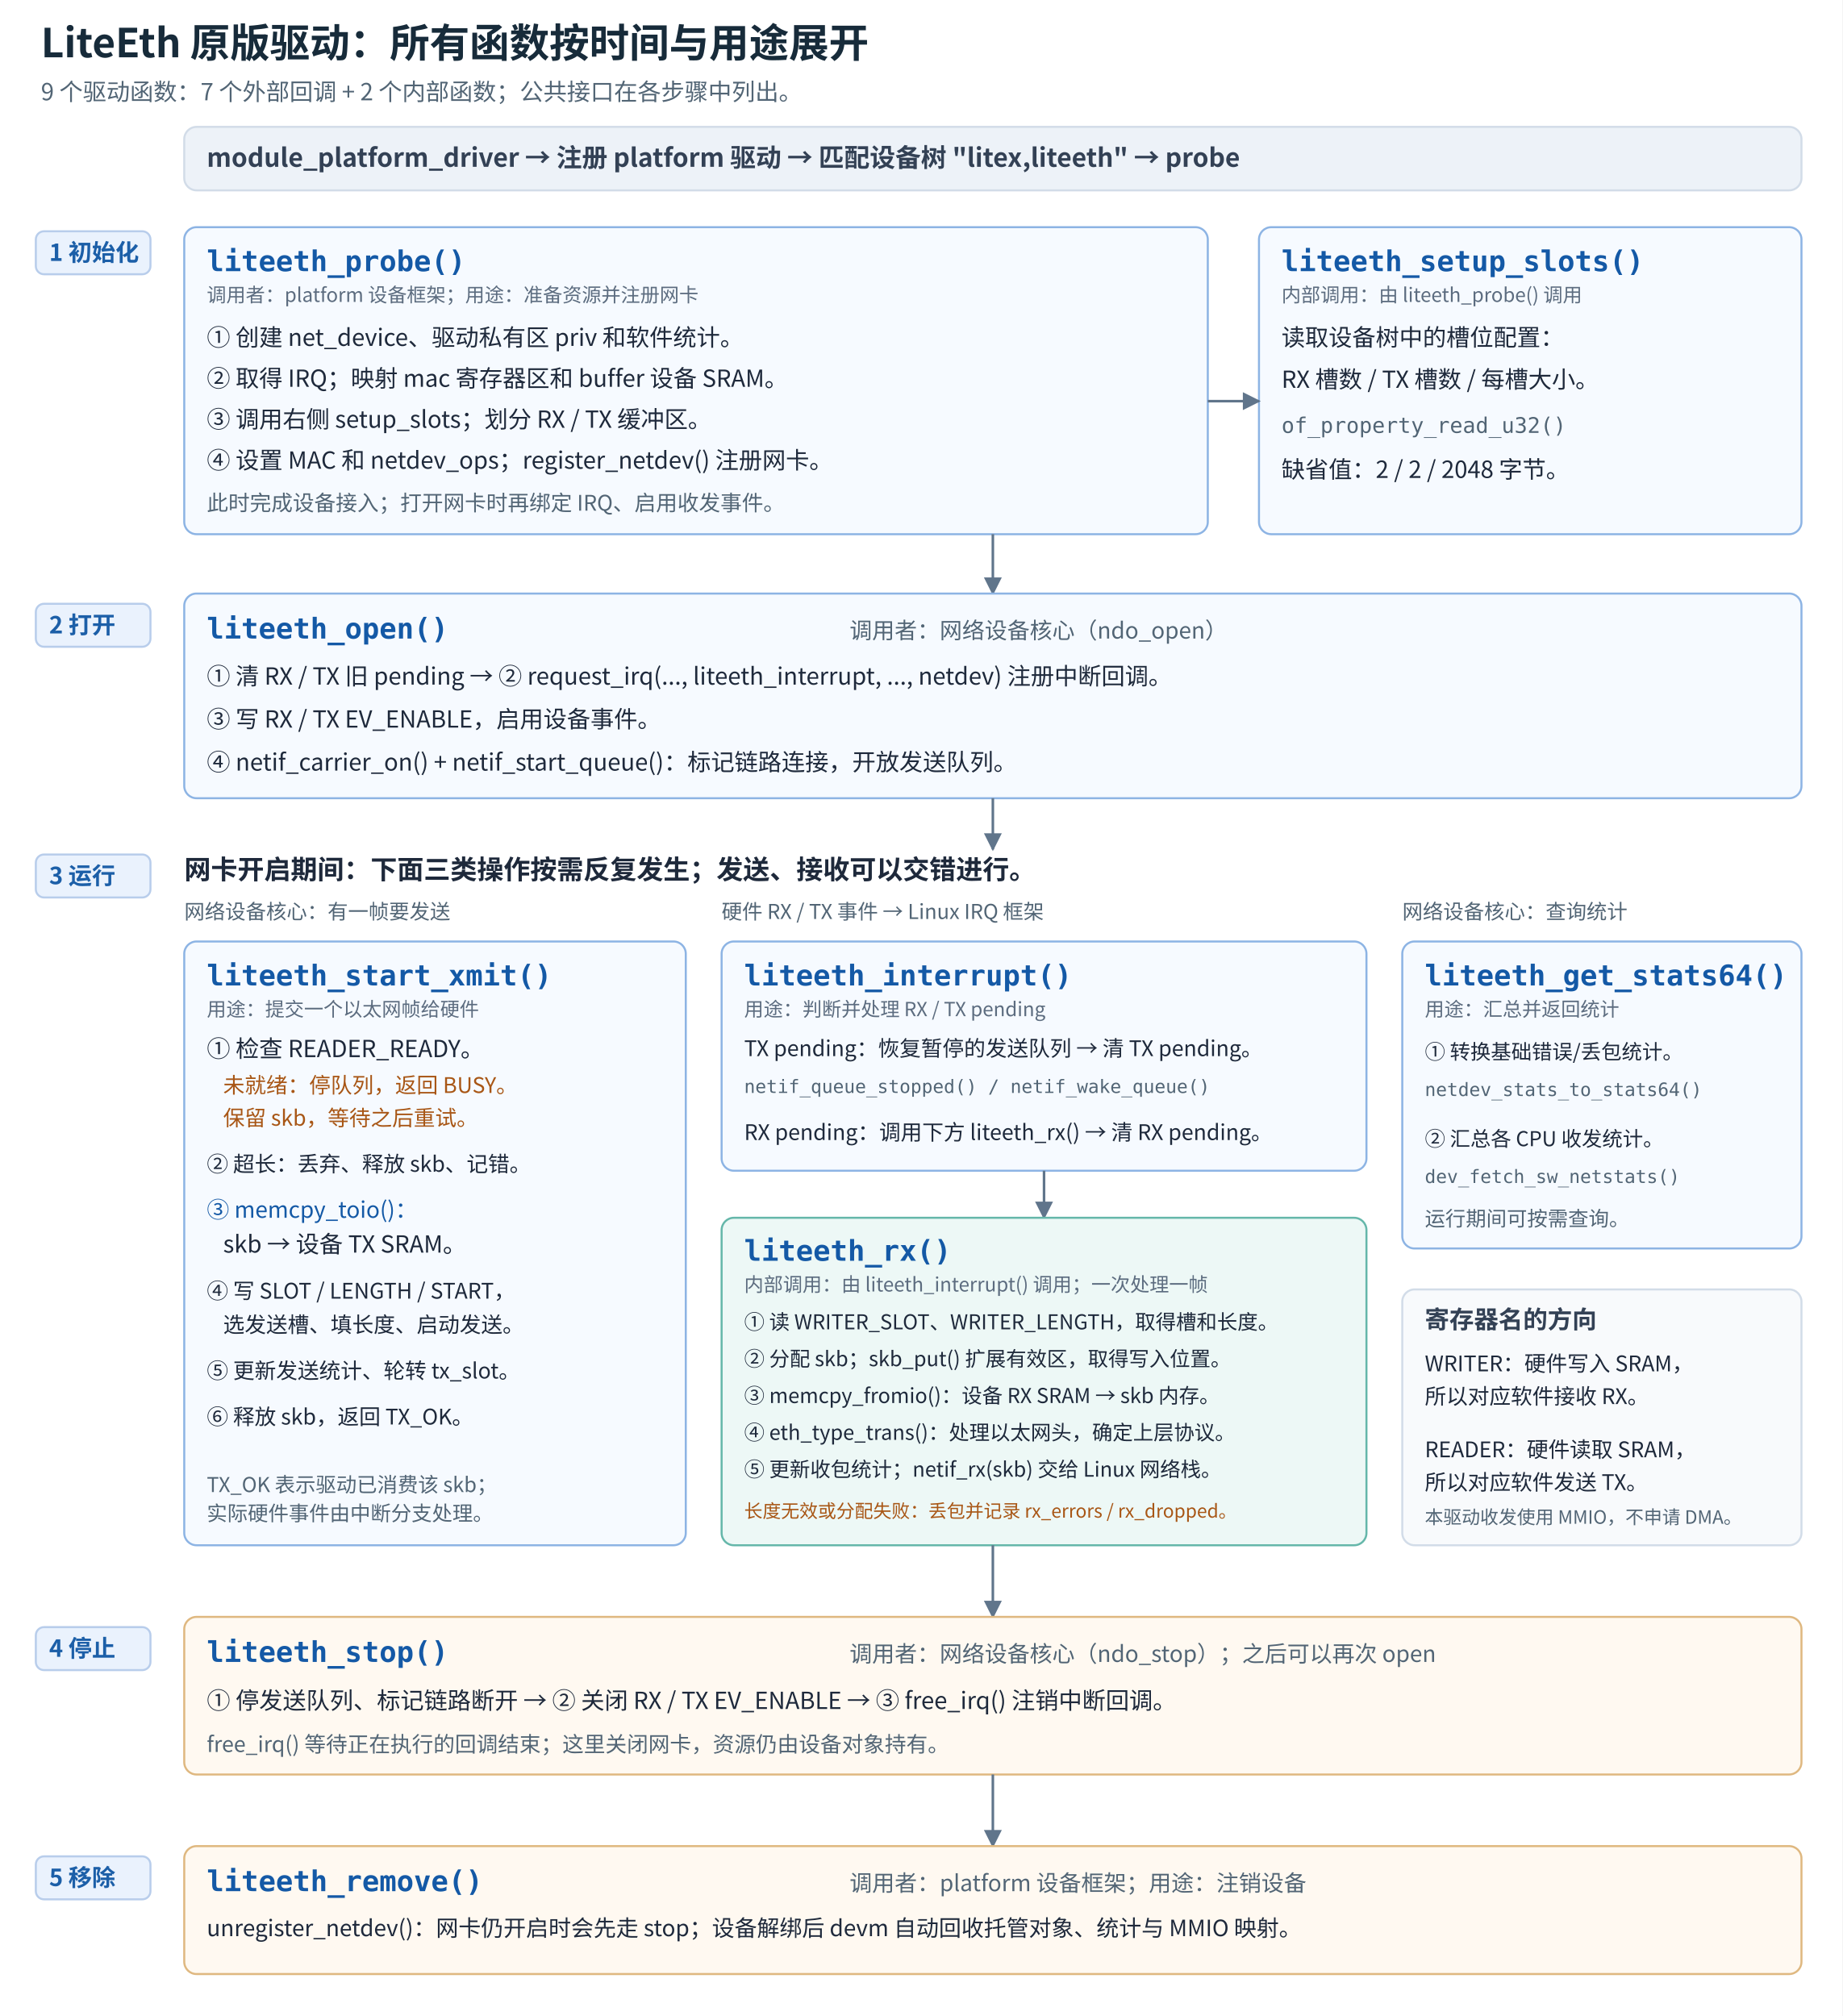
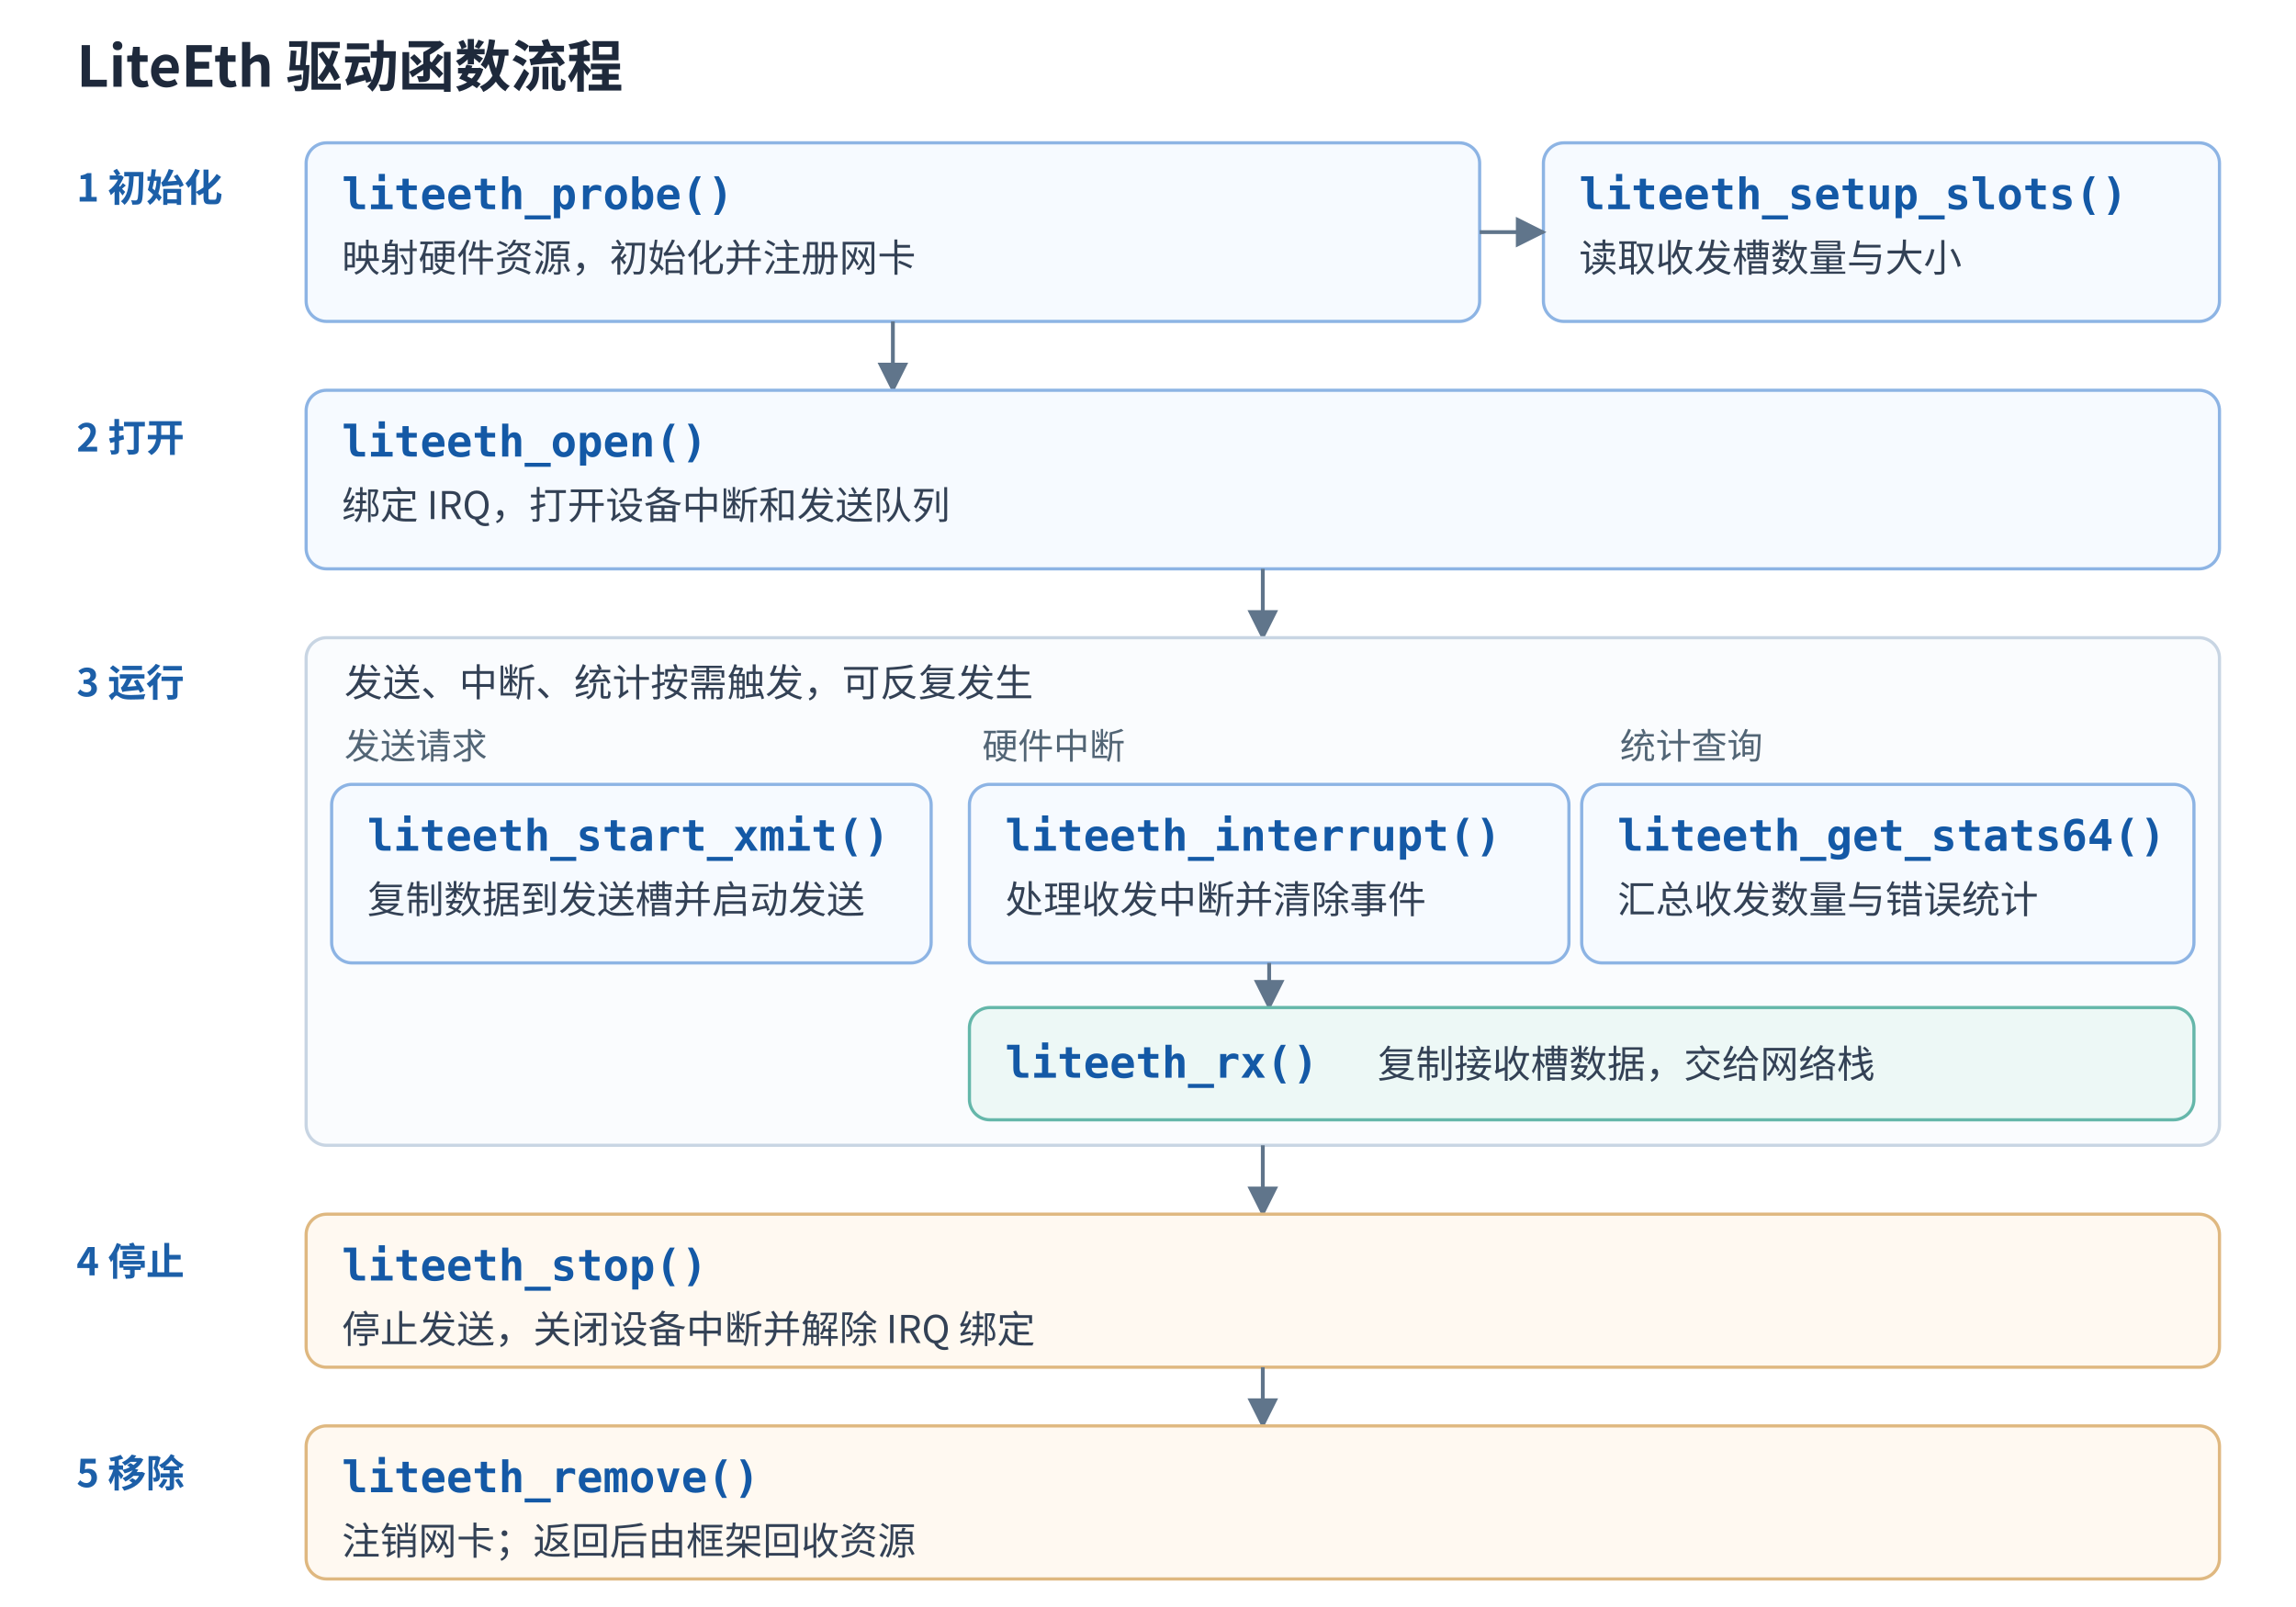
- <svg xmlns="http://www.w3.org/2000/svg" width="1800" height="1970" viewBox="0 0 1800 1970" role="img">
+ <svg xmlns="http://www.w3.org/2000/svg" width="1800" height="1260" viewBox="0 0 1800 1260" role="img">
  <defs>
-     <marker id="arrow" viewBox="0 0 10 10" refX="9" refY="5" markerWidth="7" markerHeight="7" orient="auto">
+     <marker id="arrow" viewBox="0 0 10 10" refX="9" refY="5" markerWidth="8" markerHeight="8" orient="auto">
      <path d="M0 0 L10 5 L0 10 Z" fill="#60758b" />
    </marker>
  </defs>
-   <rect width="1800" height="1970" fill="white" />
+   <rect width="1800" height="1260" fill="white" />
  <g font-family="PingFang SC,Microsoft YaHei,Noto Sans CJK SC,sans-serif" fill="#1e293b">
-     <text x="40" y="56" font-size="39" fill="#172b3a" font-weight="700">LiteEth 原版驱动：所有函数按时间与用途展开</text>
-     <text x="40" y="98" font-size="23" fill="#526575" font-weight="400">9 个驱动函数：7 个外部回调 + 2 个内部函数；公共接口在各步骤中列出。</text>
-     <rect x="180" y="124" width="1580" height="62" rx="12" fill="#edf2f8" stroke="#d2dce8" stroke-width="2" />
-     <text x="202" y="163" font-size="25" fill="#334155" font-weight="600">module_platform_driver → 注册 platform 驱动 → 匹配设备树 "litex,liteeth" → probe</text>
-     <rect x="35" y="226" width="112" height="42" rx="8" fill="#eaf2fd" stroke="#b8cdeb" stroke-width="2" />
-     <text x="48" y="255" font-size="23" fill="#1c5fa8" font-weight="700">1 初始化</text>
-     <rect x="180" y="222" width="1000" height="300" rx="12" fill="#f6faff" stroke="#8db4e4" stroke-width="2" />
-     <text x="202" y="265" font-size="28" fill="#1459a6" font-weight="700" font-family="Menlo,Consolas,monospace">liteeth_probe()</text>
-     <text x="202" y="295" font-size="19" fill="#5c6c7f" font-weight="400">调用者：platform 设备框架；用途：准备资源并注册网卡</text>
-     <text x="202" y="338" font-size="23" fill="#1e293b" font-weight="400">① 创建 net_device、驱动私有区 priv 和软件统计。</text>
-     <text x="202" y="378" font-size="23" fill="#1e293b" font-weight="400">② 取得 IRQ；映射 mac 寄存器区和 buffer 设备 SRAM。</text>
-     <text x="202" y="418" font-size="23" fill="#1e293b" font-weight="400">③ 调用右侧 setup_slots；划分 RX / TX 缓冲区。</text>
-     <text x="202" y="458" font-size="23" fill="#1e293b" font-weight="400">④ 设置 MAC 和 netdev_ops；register_netdev() 注册网卡。</text>
-     <text x="202" y="499" font-size="21" fill="#526575" font-weight="400">此时完成设备接入；打开网卡时再绑定 IRQ、启用收发事件。</text>
-     <rect x="1230" y="222" width="530" height="300" rx="12" fill="#f6faff" stroke="#8db4e4" stroke-width="2" />
-     <text x="1252" y="265" font-size="28" fill="#1459a6" font-weight="700" font-family="Menlo,Consolas,monospace">liteeth_setup_slots()</text>
-     <text x="1252" y="295" font-size="19" fill="#5c6c7f" font-weight="400">内部调用：由 liteeth_probe() 调用</text>
-     <text x="1252" y="338" font-size="23" fill="#1e293b" font-weight="400">读取设备树中的槽位配置：</text>
-     <text x="1252" y="379" font-size="23" fill="#1e293b" font-weight="400">RX 槽数 / TX 槽数 / 每槽大小。</text>
-     <text x="1252" y="423" font-size="21" fill="#526575" font-weight="400" font-family="Menlo,Consolas,monospace">of_property_read_u32()</text>
-     <text x="1252" y="467" font-size="23" fill="#1e293b" font-weight="400">缺省值：2 / 2 / 2048 字节。</text>
-     <path d="M1180 392 L1230 392" fill="none" stroke="#60758b" stroke-width="2.5" marker-end="url(#arrow)" />
-     <path d="M970 522 L970 580" fill="none" stroke="#60758b" stroke-width="2.5" marker-end="url(#arrow)" />
-     <rect x="35" y="590" width="112" height="42" rx="8" fill="#eaf2fd" stroke="#b8cdeb" stroke-width="2" />
-     <text x="48" y="619" font-size="23" fill="#1c5fa8" font-weight="700">2 打开</text>
-     <rect x="180" y="580" width="1580" height="200" rx="12" fill="#f6faff" stroke="#8db4e4" stroke-width="2" />
-     <text x="202" y="624" font-size="28" fill="#1459a6" font-weight="700" font-family="Menlo,Consolas,monospace">liteeth_open()</text>
-     <text x="830" y="624" font-size="22" fill="#526575" font-weight="400">调用者：网络设备核心（ndo_open）</text>
-     <text x="202" y="669" font-size="23" fill="#1e293b" font-weight="400">① 清 RX / TX 旧 pending → ② request_irq(..., liteeth_interrupt, ..., netdev) 注册中断回调。</text>
-     <text x="202" y="711" font-size="23" fill="#1e293b" font-weight="400">③ 写 RX / TX EV_ENABLE，启用设备事件。</text>
-     <text x="202" y="753" font-size="23" fill="#1e293b" font-weight="400">④ netif_carrier_on() + netif_start_queue()：标记链路连接，开放发送队列。</text>
-     <path d="M970 780 L970 830" fill="none" stroke="#60758b" stroke-width="2.5" marker-end="url(#arrow)" />
-     <rect x="35" y="835" width="112" height="42" rx="8" fill="#eaf2fd" stroke="#b8cdeb" stroke-width="2" />
-     <text x="48" y="864" font-size="23" fill="#1c5fa8" font-weight="700">3 运行</text>
-     <text x="180" y="859" font-size="26" fill="#1e293b" font-weight="700">网卡开启期间：下面三类操作按需反复发生；发送、接收可以交错进行。</text>
-     <text x="180" y="898" font-size="20" fill="#526575" font-weight="400">网络设备核心：有一帧要发送</text>
-     <text x="705" y="898" font-size="20" fill="#526575" font-weight="400">硬件 RX / TX 事件 → Linux IRQ 框架</text>
-     <text x="1370" y="898" font-size="20" fill="#526575" font-weight="400">网络设备核心：查询统计</text>
-     <rect x="180" y="920" width="490" height="590" rx="12" fill="#f6faff" stroke="#8db4e4" stroke-width="2" />
-     <text x="202" y="963" font-size="28" fill="#1459a6" font-weight="700" font-family="Menlo,Consolas,monospace">liteeth_start_xmit()</text>
-     <text x="202" y="993" font-size="19" fill="#5c6c7f" font-weight="400">用途：提交一个以太网帧给硬件</text>
-     <text x="202" y="1033" font-size="23" fill="#1e293b" font-weight="400">① 检查 READER_READY。</text>
-     <text x="218" y="1068" font-size="21" fill="#a85615" font-weight="400">未就绪：停队列，返回 BUSY。</text>
-     <text x="218" y="1100" font-size="21" fill="#a85615" font-weight="400">保留 skb，等待之后重试。</text>
-     <text x="202" y="1145" font-size="21" fill="#1e293b" font-weight="400">② 超长：丢弃、释放 skb、记错。</text>
-     <text x="202" y="1190" font-size="22" fill="#1459a6" font-weight="400">③ memcpy_toio()：</text>
-     <text x="218" y="1224" font-size="23" fill="#1e293b" font-weight="400">skb → 设备 TX SRAM。</text>
-     <text x="202" y="1269" font-size="21" fill="#1e293b" font-weight="400">④ 写 SLOT / LENGTH / START，</text>
-     <text x="218" y="1302" font-size="21" fill="#1e293b" font-weight="400">选发送槽、填长度、启动发送。</text>
-     <text x="202" y="1347" font-size="21" fill="#1e293b" font-weight="400">⑤ 更新发送统计、轮转 tx_slot。</text>
-     <text x="202" y="1392" font-size="21" fill="#1e293b" font-weight="400">⑥ 释放 skb，返回 TX_OK。</text>
-     <text x="202" y="1458" font-size="20" fill="#526575" font-weight="400">TX_OK 表示驱动已消费该 skb；</text>
-     <text x="202" y="1486" font-size="20" fill="#526575" font-weight="400">实际硬件事件由中断分支处理。</text>
-     <rect x="705" y="920" width="630" height="224" rx="12" fill="#f6faff" stroke="#8db4e4" stroke-width="2" />
-     <text x="727" y="963" font-size="28" fill="#1459a6" font-weight="700" font-family="Menlo,Consolas,monospace">liteeth_interrupt()</text>
-     <text x="727" y="993" font-size="19" fill="#5c6c7f" font-weight="400">用途：判断并处理 RX / TX pending</text>
-     <text x="727" y="1032" font-size="21" fill="#1e293b" font-weight="400">TX pending：恢复暂停的发送队列 → 清 TX pending。</text>
-     <text x="727" y="1068" font-size="18" fill="#526575" font-weight="400" font-family="Menlo,Consolas,monospace">netif_queue_stopped() / netif_wake_queue()</text>
-     <text x="727" y="1114" font-size="21" fill="#1e293b" font-weight="400">RX pending：调用下方 liteeth_rx() → 清 RX pending。</text>
-     <path d="M1020 1144 L1020 1190" fill="none" stroke="#60758b" stroke-width="2.5" marker-end="url(#arrow)" />
-     <rect x="705" y="1190" width="630" height="320" rx="12" fill="#edf8f6" stroke="#65b7aa" stroke-width="2" />
-     <text x="727" y="1232" font-size="28" fill="#1459a6" font-weight="700" font-family="Menlo,Consolas,monospace">liteeth_rx()</text>
-     <text x="727" y="1262" font-size="19" fill="#5c6c7f" font-weight="400">内部调用：由 liteeth_interrupt() 调用；一次处理一帧</text>
-     <text x="727" y="1299" font-size="20" fill="#1e293b" font-weight="400">① 读 WRITER_SLOT、WRITER_LENGTH，取得槽和长度。</text>
-     <text x="727" y="1335" font-size="20" fill="#1e293b" font-weight="400">② 分配 skb；skb_put() 扩展有效区，取得写入位置。</text>
-     <text x="727" y="1371" font-size="20" fill="#1e293b" font-weight="400">③ memcpy_fromio()：设备 RX SRAM → skb 内存。</text>
-     <text x="727" y="1407" font-size="20" fill="#1e293b" font-weight="400">④ eth_type_trans()：处理以太网头，确定上层协议。</text>
-     <text x="727" y="1443" font-size="20" fill="#1e293b" font-weight="400">⑤ 更新收包统计；netif_rx(skb) 交给 Linux 网络栈。</text>
-     <text x="727" y="1483" font-size="18" fill="#a85615" font-weight="400">长度无效或分配失败：丢包并记录 rx_errors / rx_dropped。</text>
-     <rect x="1370" y="920" width="390" height="300" rx="12" fill="#f6faff" stroke="#8db4e4" stroke-width="2" />
-     <text x="1392" y="963" font-size="28" fill="#1459a6" font-weight="700" font-family="Menlo,Consolas,monospace">liteeth_get_stats64()</text>
-     <text x="1392" y="993" font-size="19" fill="#5c6c7f" font-weight="400">用途：汇总并返回统计</text>
-     <text x="1392" y="1035" font-size="20" fill="#1e293b" font-weight="400">① 转换基础错误/丢包统计。</text>
-     <text x="1392" y="1071" font-size="18" fill="#526575" font-weight="400" font-family="Menlo,Consolas,monospace">netdev_stats_to_stats64()</text>
-     <text x="1392" y="1120" font-size="20" fill="#1e293b" font-weight="400">② 汇总各 CPU 收发统计。</text>
-     <text x="1392" y="1156" font-size="18" fill="#526575" font-weight="400" font-family="Menlo,Consolas,monospace">dev_fetch_sw_netstats()</text>
-     <text x="1392" y="1198" font-size="20" fill="#526575" font-weight="400">运行期间可按需查询。</text>
-     <rect x="1370" y="1260" width="390" height="250" rx="12" fill="#f8fafc" stroke="#d2dce8" stroke-width="2" />
-     <text x="1392" y="1298" font-size="24" fill="#334155" font-weight="700">寄存器名的方向</text>
-     <text x="1392" y="1340" font-size="21" fill="#1e293b" font-weight="400">WRITER：硬件写入 SRAM，</text>
-     <text x="1392" y="1372" font-size="21" fill="#1e293b" font-weight="400">所以对应软件接收 RX。</text>
-     <text x="1392" y="1424" font-size="21" fill="#1e293b" font-weight="400">READER：硬件读取 SRAM，</text>
-     <text x="1392" y="1456" font-size="21" fill="#1e293b" font-weight="400">所以对应软件发送 TX。</text>
-     <text x="1392" y="1489" font-size="18" fill="#526575" font-weight="400">本驱动收发使用 MMIO，不申请 DMA。</text>
-     <path d="M970 1510 L970 1580" fill="none" stroke="#60758b" stroke-width="2.5" marker-end="url(#arrow)" />
-     <rect x="35" y="1590" width="112" height="42" rx="8" fill="#eaf2fd" stroke="#b8cdeb" stroke-width="2" />
-     <text x="48" y="1619" font-size="23" fill="#1c5fa8" font-weight="700">4 停止</text>
-     <rect x="180" y="1580" width="1580" height="154" rx="12" fill="#fff9f1" stroke="#dfb880" stroke-width="2" />
-     <text x="202" y="1624" font-size="28" fill="#1459a6" font-weight="700" font-family="Menlo,Consolas,monospace">liteeth_stop()</text>
-     <text x="830" y="1624" font-size="22" fill="#526575" font-weight="400">调用者：网络设备核心（ndo_stop）；之后可以再次 open</text>
-     <text x="202" y="1670" font-size="23" fill="#1e293b" font-weight="400">① 停发送队列、标记链路断开 → ② 关闭 RX / TX EV_ENABLE → ③ free_irq() 注销中断回调。</text>
-     <text x="202" y="1712" font-size="21" fill="#526575" font-weight="400">free_irq() 等待正在执行的回调结束；这里关闭网卡，资源仍由设备对象持有。</text>
-     <path d="M970 1734 L970 1804" fill="none" stroke="#60758b" stroke-width="2.5" marker-end="url(#arrow)" />
-     <rect x="35" y="1814" width="112" height="42" rx="8" fill="#eaf2fd" stroke="#b8cdeb" stroke-width="2" />
-     <text x="48" y="1843" font-size="23" fill="#1c5fa8" font-weight="700">5 移除</text>
-     <rect x="180" y="1804" width="1580" height="125" rx="12" fill="#fff9f1" stroke="#dfb880" stroke-width="2" />
-     <text x="202" y="1848" font-size="28" fill="#1459a6" font-weight="700" font-family="Menlo,Consolas,monospace">liteeth_remove()</text>
-     <text x="830" y="1848" font-size="22" fill="#526575" font-weight="400">调用者：platform 设备框架；用途：注销设备</text>
-     <text x="202" y="1892" font-size="22" fill="#1e293b" font-weight="400">unregister_netdev()：网卡仍开启时会先走 stop；设备解绑后 devm 自动回收托管对象、统计与 MMIO 映射。</text>
+     <text x="60" y="68" font-size="44" font-weight="700">LiteEth 驱动函数流程</text>
+     <text x="60" y="158" font-size="30" fill="#1c5fa8" font-weight="700">1 初始化</text>
+     <rect x="240" y="112" width="920" height="140" rx="16" fill="#f6faff" stroke="#8db4e4" stroke-width="2.5" />
+     <text x="268" y="164" font-size="34" fill="#1459a6" font-weight="700" font-family="Menlo,Consolas,monospace">liteeth_probe()</text>
+     <text x="268" y="213" font-size="30" fill="#334155" font-weight="400">映射硬件资源，初始化并注册网卡</text>
+     <rect x="1210" y="112" width="530" height="140" rx="16" fill="#f6faff" stroke="#8db4e4" stroke-width="2.5" />
+     <text x="1238" y="164" font-size="34" fill="#1459a6" font-weight="700" font-family="Menlo,Consolas,monospace">liteeth_setup_slots()</text>
+     <text x="1238" y="213" font-size="30" fill="#334155" font-weight="400">读取收发槽数量与大小</text>
+     <path d="M1160 182 H1210" fill="none" stroke="#60758b" stroke-width="3" marker-end="url(#arrow)" />
+     <path d="M700 252 V306" fill="none" stroke="#60758b" stroke-width="3" marker-end="url(#arrow)" />
+     <text x="60" y="354" font-size="30" fill="#1c5fa8" font-weight="700">2 打开</text>
+     <rect x="240" y="306" width="1500" height="140" rx="16" fill="#f6faff" stroke="#8db4e4" stroke-width="2.5" />
+     <text x="268" y="358" font-size="34" fill="#1459a6" font-weight="700" font-family="Menlo,Consolas,monospace">liteeth_open()</text>
+     <text x="268" y="407" font-size="30" fill="#334155" font-weight="400">绑定 IRQ，打开设备中断和发送队列</text>
+     <path d="M990 446 V500" fill="none" stroke="#60758b" stroke-width="3" marker-end="url(#arrow)" />
+     <text x="60" y="546" font-size="30" fill="#1c5fa8" font-weight="700">3 运行</text>
+     <rect x="240" y="500" width="1500" height="398" rx="16" fill="#fafcfe" stroke="#c8d5e3" stroke-width="2.5" />
+     <text x="270" y="546" font-size="30" fill="#334155" font-weight="400">发送、中断、统计按需触发，可反复发生</text>
+     <text x="270" y="595" font-size="28" fill="#526575" font-weight="400">发送请求</text>
+     <text x="770" y="595" font-size="28" fill="#526575" font-weight="400">硬件中断</text>
+     <text x="1270" y="595" font-size="28" fill="#526575" font-weight="400">统计查询</text>
+     <rect x="260" y="615" width="470" height="140" rx="16" fill="#f6faff" stroke="#8db4e4" stroke-width="2.5" />
+     <text x="288" y="667" font-size="34" fill="#1459a6" font-weight="700" font-family="Menlo,Consolas,monospace">liteeth_start_xmit()</text>
+     <text x="288" y="716" font-size="30" fill="#334155" font-weight="400">复制数据到发送槽并启动发送</text>
+     <rect x="760" y="615" width="470" height="140" rx="16" fill="#f6faff" stroke="#8db4e4" stroke-width="2.5" />
+     <text x="788" y="667" font-size="34" fill="#1459a6" font-weight="700" font-family="Menlo,Consolas,monospace">liteeth_interrupt()</text>
+     <text x="788" y="716" font-size="30" fill="#334155" font-weight="400">处理收发中断并清除事件</text>
+     <rect x="1240" y="615" width="480" height="140" rx="16" fill="#f6faff" stroke="#8db4e4" stroke-width="2.5" />
+     <text x="1268" y="667" font-size="34" fill="#1459a6" font-weight="700" font-family="Menlo,Consolas,monospace">liteeth_get_stats64()</text>
+     <text x="1268" y="716" font-size="30" fill="#334155" font-weight="400">汇总收发数量与错误统计</text>
+     <path d="M995 755 V790" fill="none" stroke="#60758b" stroke-width="3" marker-end="url(#arrow)" />
+     <rect x="760" y="790" width="960" height="88" rx="16" fill="#edf8f6" stroke="#65b7aa" stroke-width="2.5" />
+     <text x="788" y="845" font-size="34" fill="#1459a6" font-weight="700" font-family="Menlo,Consolas,monospace">liteeth_rx()</text>
+     <text x="1080" y="845" font-size="30" fill="#334155" font-weight="400">复制接收槽数据，交给网络栈</text>
+     <path d="M990 898 V952" fill="none" stroke="#60758b" stroke-width="3" marker-end="url(#arrow)" />
+     <text x="60" y="1000" font-size="30" fill="#1c5fa8" font-weight="700">4 停止</text>
+     <rect x="240" y="952" width="1500" height="120" rx="16" fill="#fff9f1" stroke="#dfb880" stroke-width="2.5" />
+     <text x="268" y="1004" font-size="34" fill="#1459a6" font-weight="700" font-family="Menlo,Consolas,monospace">liteeth_stop()</text>
+     <text x="268" y="1053" font-size="30" fill="#334155" font-weight="400">停止发送，关闭设备中断并解除 IRQ 绑定</text>
+     <path d="M990 1072 V1118" fill="none" stroke="#60758b" stroke-width="3" marker-end="url(#arrow)" />
+     <text x="60" y="1166" font-size="30" fill="#1c5fa8" font-weight="700">5 移除</text>
+     <rect x="240" y="1118" width="1500" height="120" rx="16" fill="#fff9f1" stroke="#dfb880" stroke-width="2.5" />
+     <text x="268" y="1170" font-size="34" fill="#1459a6" font-weight="700" font-family="Menlo,Consolas,monospace">liteeth_remove()</text>
+     <text x="268" y="1219" font-size="30" fill="#334155" font-weight="400">注销网卡；返回后由框架回收资源</text>
  </g>
</svg>
